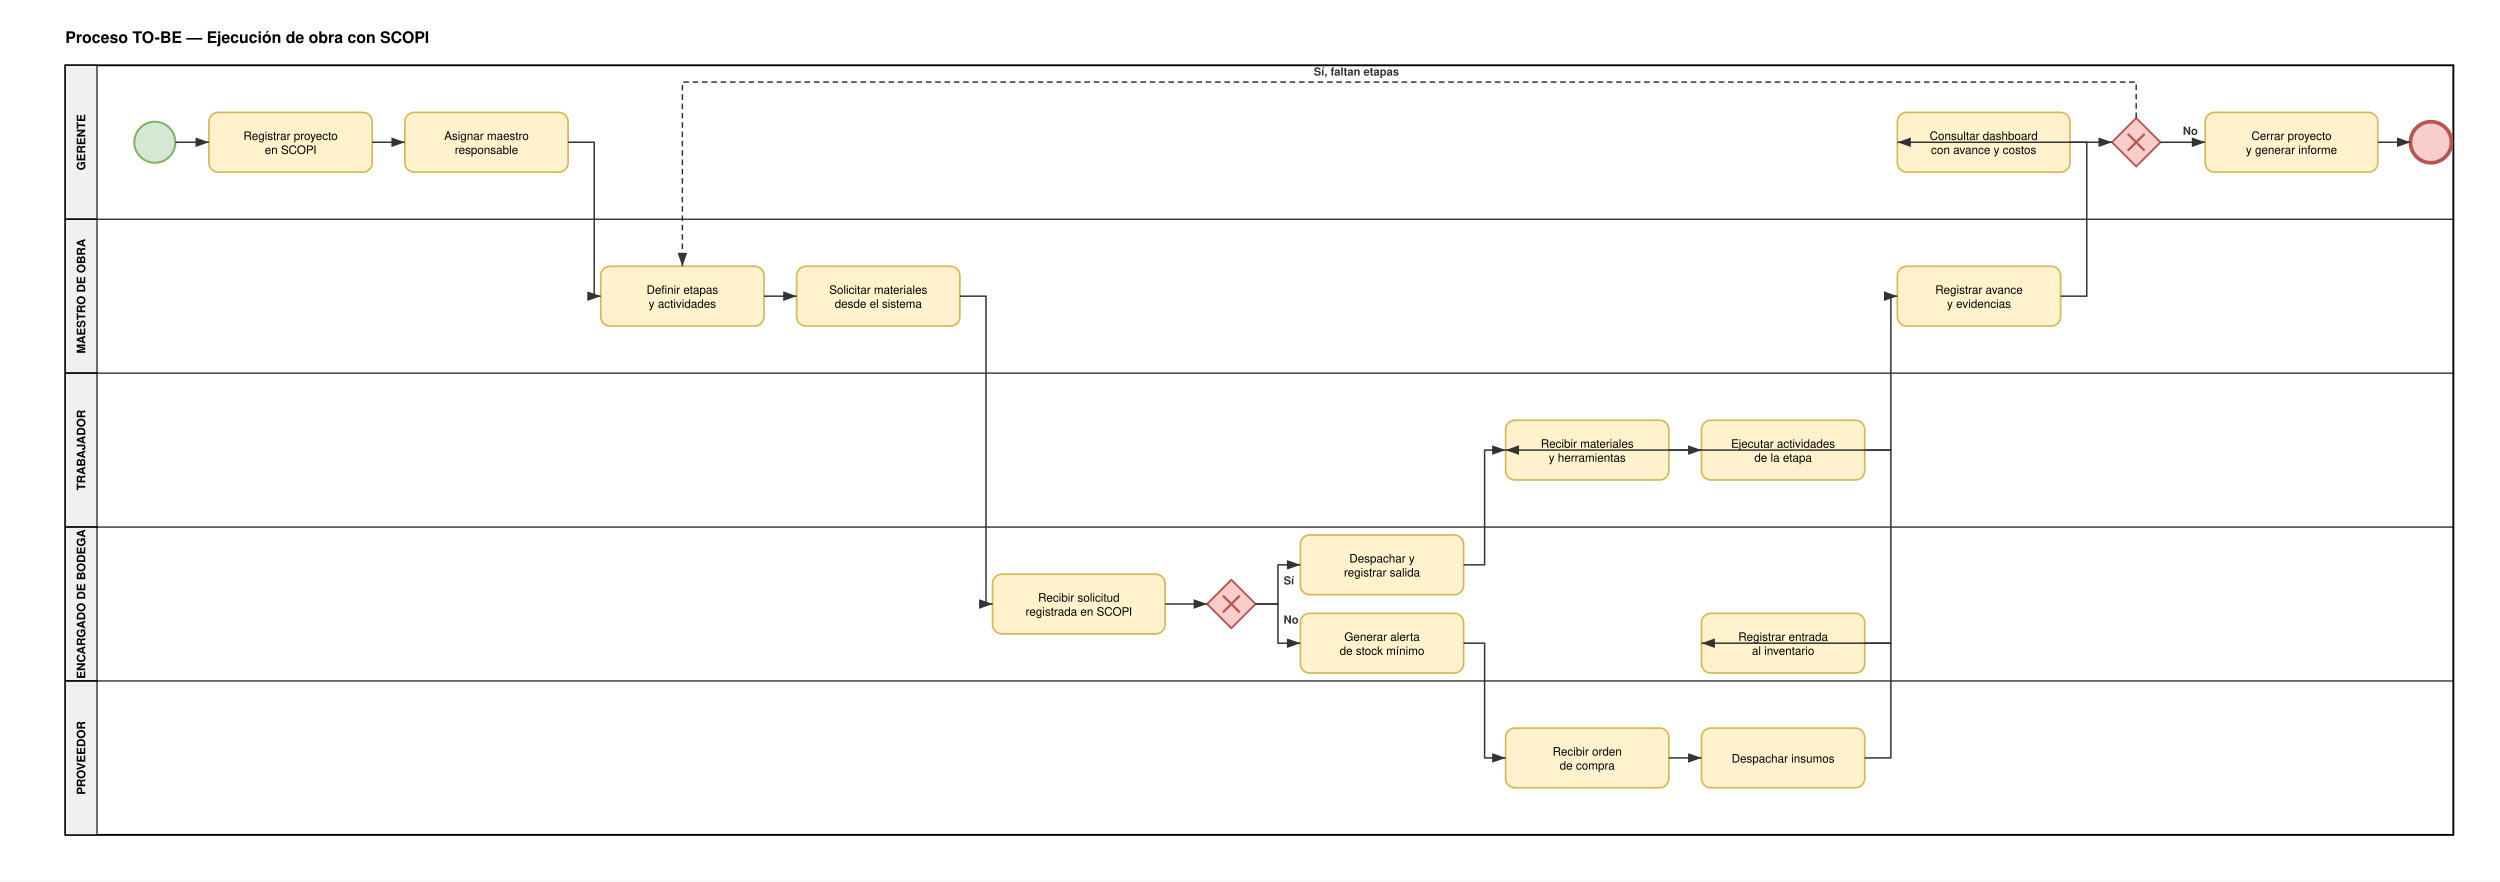
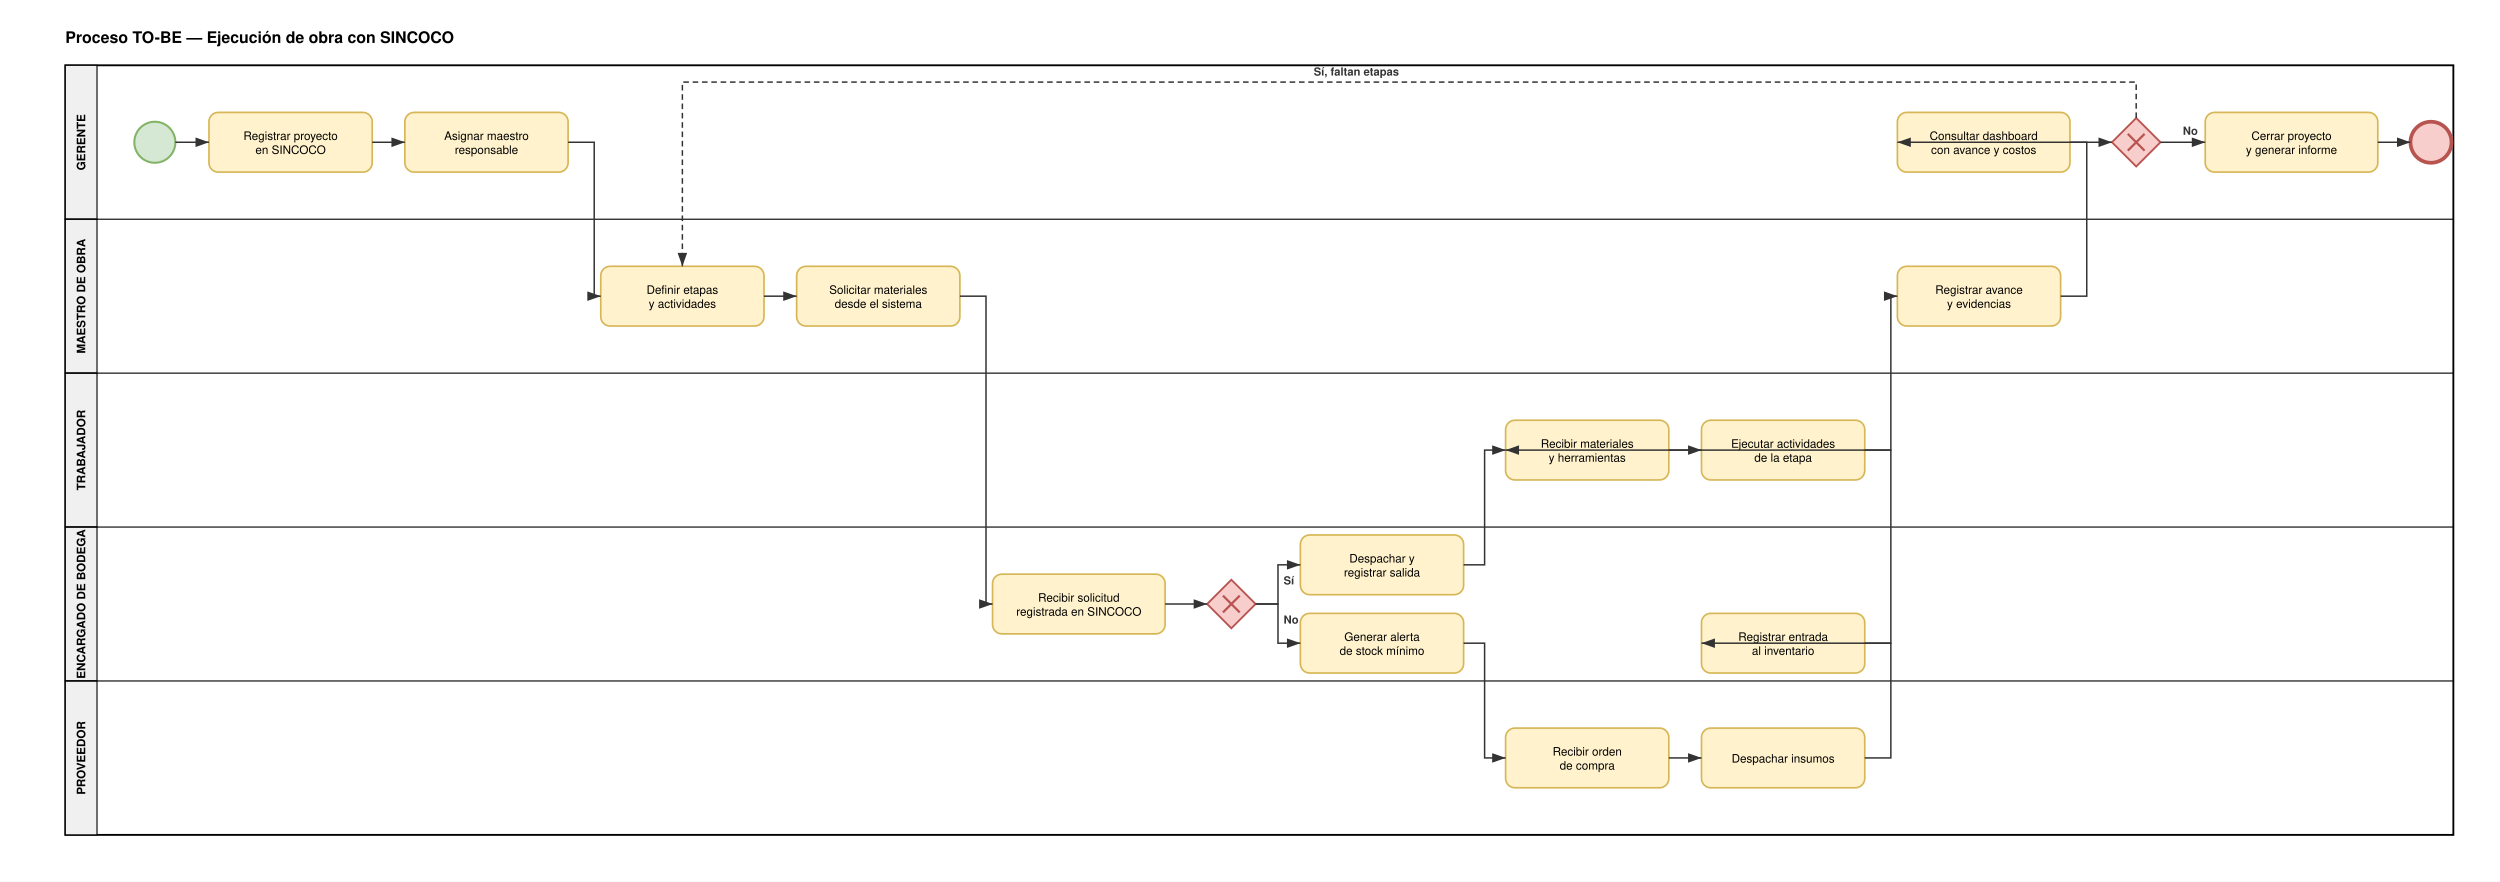
<svg xmlns="http://www.w3.org/2000/svg" width="2680" height="945" viewBox="0 0 2680 945" font-family="Helvetica,Arial,sans-serif">
  <defs>
    <marker id="ar" markerWidth="10" markerHeight="10" refX="9" refY="3.2" orient="auto">
      <path d="M0,0 L0,6.4 L9,3.2 z" fill="#333" />
    </marker>
  </defs>
  <rect width="2680" height="945" fill="#fff" />
-   <text x="70" y="46" font-size="17" font-weight="bold">Proceso TO-BE — Ejecución de obra con SCOPI</text>
+   <text x="70" y="46" font-size="17" font-weight="bold">Proceso TO-BE — Ejecución de obra con SINCOCO</text>
  <rect x="70" y="70" width="2560" height="825" fill="none" stroke="#000" stroke-width="2" />
  <rect x="70" y="70" width="34" height="165" fill="#f0f0f0" stroke="#000" stroke-width="1.2" />
  <text x="87.0" y="152.5" font-size="12.5" font-weight="bold" text-anchor="middle" dominant-baseline="middle" transform="rotate(-90 87.0 152.5)">GERENTE</text>
  <rect x="70" y="235" width="34" height="165" fill="#f0f0f0" stroke="#000" stroke-width="1.2" />
  <text x="87.0" y="317.5" font-size="12.5" font-weight="bold" text-anchor="middle" dominant-baseline="middle" transform="rotate(-90 87.0 317.5)">MAESTRO DE OBRA</text>
  <line x1="70" y1="235" x2="2630" y2="235" stroke="#000" stroke-width="1.2" />
  <rect x="70" y="400" width="34" height="165" fill="#f0f0f0" stroke="#000" stroke-width="1.2" />
  <text x="87.0" y="482.5" font-size="12.5" font-weight="bold" text-anchor="middle" dominant-baseline="middle" transform="rotate(-90 87.0 482.5)">TRABAJADOR</text>
  <line x1="70" y1="400" x2="2630" y2="400" stroke="#000" stroke-width="1.2" />
  <rect x="70" y="565" width="34" height="165" fill="#f0f0f0" stroke="#000" stroke-width="1.2" />
  <text x="87.0" y="647.5" font-size="12.5" font-weight="bold" text-anchor="middle" dominant-baseline="middle" transform="rotate(-90 87.0 647.5)">ENCARGADO DE BODEGA</text>
  <line x1="70" y1="565" x2="2630" y2="565" stroke="#000" stroke-width="1.2" />
  <rect x="70" y="730" width="34" height="165" fill="#f0f0f0" stroke="#000" stroke-width="1.2" />
  <text x="87.0" y="812.5" font-size="12.5" font-weight="bold" text-anchor="middle" dominant-baseline="middle" transform="rotate(-90 87.0 812.5)">PROVEEDOR</text>
  <line x1="70" y1="730" x2="2630" y2="730" stroke="#000" stroke-width="1.2" />
  <circle cx="166.0" cy="152.5" r="22.0" fill="#d5e8d4" stroke="#82b366" stroke-width="2.2" />
  <rect x="224" y="120.5" width="175" height="64" rx="10" fill="#fff2cc" stroke="#d6b656" stroke-width="1.8" />
  <text x="311.5" y="150.0" font-size="12.5" text-anchor="middle">Registrar proyecto</text>
-   <text x="311.5" y="165.0" font-size="12.5" text-anchor="middle">en SCOPI</text>
+   <text x="311.5" y="165.0" font-size="12.5" text-anchor="middle">en SINCOCO</text>
  <rect x="434" y="120.5" width="175" height="64" rx="10" fill="#fff2cc" stroke="#d6b656" stroke-width="1.8" />
  <text x="521.5" y="150.0" font-size="12.5" text-anchor="middle">Asignar maestro</text>
  <text x="521.5" y="165.0" font-size="12.5" text-anchor="middle">responsable</text>
  <rect x="644" y="285.5" width="175" height="64" rx="10" fill="#fff2cc" stroke="#d6b656" stroke-width="1.8" />
  <text x="731.5" y="315.0" font-size="12.5" text-anchor="middle">Definir etapas</text>
  <text x="731.5" y="330.0" font-size="12.5" text-anchor="middle">y actividades</text>
  <rect x="854" y="285.5" width="175" height="64" rx="10" fill="#fff2cc" stroke="#d6b656" stroke-width="1.8" />
  <text x="941.5" y="315.0" font-size="12.5" text-anchor="middle">Solicitar materiales</text>
  <text x="941.5" y="330.0" font-size="12.5" text-anchor="middle">desde el sistema</text>
  <rect x="1064" y="615.5" width="185" height="64" rx="10" fill="#fff2cc" stroke="#d6b656" stroke-width="1.8" />
  <text x="1156.5" y="645.0" font-size="12.5" text-anchor="middle">Recibir solicitud</text>
-   <text x="1156.5" y="660.0" font-size="12.5" text-anchor="middle">registrada en SCOPI</text>
+   <text x="1156.5" y="660.0" font-size="12.5" text-anchor="middle">registrada en SINCOCO</text>
  <polygon points="1320.0,621.5 1346.0,647.5 1320.0,673.5 1294.0,647.5" fill="#f8cecc" stroke="#b85450" stroke-width="2" />
  <path d="M1311.0,638.5 L1329.0,656.5 M1329.0,638.5 L1311.0,656.5" stroke="#b85450" stroke-width="2.4" />
  <rect x="1394" y="573.5" width="175" height="64" rx="10" fill="#fff2cc" stroke="#d6b656" stroke-width="1.8" />
  <text x="1481.5" y="603.0" font-size="12.5" text-anchor="middle">Despachar y</text>
  <text x="1481.5" y="618.0" font-size="12.5" text-anchor="middle">registrar salida</text>
  <rect x="1394" y="657.5" width="175" height="64" rx="10" fill="#fff2cc" stroke="#d6b656" stroke-width="1.8" />
  <text x="1481.5" y="687.0" font-size="12.5" text-anchor="middle">Generar alerta</text>
  <text x="1481.5" y="702.0" font-size="12.5" text-anchor="middle">de stock mínimo</text>
  <rect x="1614" y="780.5" width="175" height="64" rx="10" fill="#fff2cc" stroke="#d6b656" stroke-width="1.8" />
  <text x="1701.5" y="810.0" font-size="12.5" text-anchor="middle">Recibir orden</text>
  <text x="1701.5" y="825.0" font-size="12.5" text-anchor="middle">de compra</text>
  <rect x="1824" y="780.5" width="175" height="64" rx="10" fill="#fff2cc" stroke="#d6b656" stroke-width="1.8" />
  <text x="1911.5" y="817.5" font-size="12.5" text-anchor="middle">Despachar insumos</text>
  <rect x="1824" y="657.5" width="175" height="64" rx="10" fill="#fff2cc" stroke="#d6b656" stroke-width="1.8" />
  <text x="1911.5" y="687.0" font-size="12.5" text-anchor="middle">Registrar entrada</text>
  <text x="1911.5" y="702.0" font-size="12.5" text-anchor="middle">al inventario</text>
  <rect x="1614" y="450.5" width="175" height="64" rx="10" fill="#fff2cc" stroke="#d6b656" stroke-width="1.8" />
  <text x="1701.5" y="480.0" font-size="12.5" text-anchor="middle">Recibir materiales</text>
  <text x="1701.5" y="495.0" font-size="12.5" text-anchor="middle">y herramientas</text>
  <rect x="1824" y="450.5" width="175" height="64" rx="10" fill="#fff2cc" stroke="#d6b656" stroke-width="1.8" />
  <text x="1911.5" y="480.0" font-size="12.5" text-anchor="middle">Ejecutar actividades</text>
  <text x="1911.5" y="495.0" font-size="12.5" text-anchor="middle">de la etapa</text>
  <rect x="2034" y="285.5" width="175" height="64" rx="10" fill="#fff2cc" stroke="#d6b656" stroke-width="1.8" />
  <text x="2121.5" y="315.0" font-size="12.5" text-anchor="middle">Registrar avance</text>
  <text x="2121.5" y="330.0" font-size="12.5" text-anchor="middle">y evidencias</text>
  <rect x="2034" y="120.5" width="185" height="64" rx="10" fill="#fff2cc" stroke="#d6b656" stroke-width="1.8" />
  <text x="2126.5" y="150.0" font-size="12.5" text-anchor="middle">Consultar dashboard</text>
  <text x="2126.5" y="165.0" font-size="12.5" text-anchor="middle">con avance y costos</text>
  <polygon points="2290.0,126.5 2316.0,152.5 2290.0,178.5 2264.0,152.5" fill="#f8cecc" stroke="#b85450" stroke-width="2" />
  <path d="M2281.0,143.5 L2299.0,161.5 M2299.0,143.5 L2281.0,161.5" stroke="#b85450" stroke-width="2.4" />
  <rect x="2364" y="120.5" width="185" height="64" rx="10" fill="#fff2cc" stroke="#d6b656" stroke-width="1.8" />
  <text x="2456.5" y="150.0" font-size="12.5" text-anchor="middle">Cerrar proyecto</text>
  <text x="2456.5" y="165.0" font-size="12.5" text-anchor="middle">y generar informe</text>
  <circle cx="2606.0" cy="152.5" r="22.0" fill="#f8cecc" stroke="#b85450" stroke-width="4" />
  <path d="M 188.0 152.5 L 224 152.5" fill="none" stroke="#333" stroke-width="1.6" marker-end="url(#ar)" />
  <path d="M 399 152.5 L 434 152.5" fill="none" stroke="#333" stroke-width="1.6" marker-end="url(#ar)" />
  <path d="M 609 152.5 L 637 152.5 L 637 317.5 L 644 317.5" fill="none" stroke="#333" stroke-width="1.6" marker-end="url(#ar)" />
  <path d="M 819 317.5 L 854 317.5" fill="none" stroke="#333" stroke-width="1.6" marker-end="url(#ar)" />
  <path d="M 1029 317.5 L 1057 317.5 L 1057 647.5 L 1064 647.5" fill="none" stroke="#333" stroke-width="1.6" marker-end="url(#ar)" />
  <path d="M 1249 647.5 L 1294.0 647.5" fill="none" stroke="#333" stroke-width="1.6" marker-end="url(#ar)" />
  <path d="M 1346.0 647.5 L 1370.0 647.5 L 1370.0 605.5 L 1394 605.5" fill="none" stroke="#333" stroke-width="1.6" marker-end="url(#ar)" />
  <text x="1376.0" y="626.5" font-size="12" font-weight="bold" fill="#333">Sí</text>
  <path d="M 1346.0 647.5 L 1370.0 647.5 L 1370.0 689.5 L 1394 689.5" fill="none" stroke="#333" stroke-width="1.6" marker-end="url(#ar)" />
  <text x="1376.0" y="668.5" font-size="12" font-weight="bold" fill="#333">No</text>
  <path d="M 1569 689.5 L 1591.5 689.5 L 1591.5 812.5 L 1614 812.5" fill="none" stroke="#333" stroke-width="1.6" marker-end="url(#ar)" />
  <path d="M 1789 812.5 L 1824 812.5" fill="none" stroke="#333" stroke-width="1.6" marker-end="url(#ar)" />
  <path d="M 1999 812.5 L 2027 812.5 L 2027 689.5 L 1824 689.5" fill="none" stroke="#333" stroke-width="1.6" marker-end="url(#ar)" />
  <path d="M 1569 605.5 L 1591.5 605.5 L 1591.5 482.5 L 1614 482.5" fill="none" stroke="#333" stroke-width="1.6" marker-end="url(#ar)" />
  <path d="M 1999 689.5 L 2027 689.5 L 2027 482.5 L 1614 482.5" fill="none" stroke="#333" stroke-width="1.6" marker-end="url(#ar)" />
  <path d="M 1789 482.5 L 1824 482.5" fill="none" stroke="#333" stroke-width="1.6" marker-end="url(#ar)" />
  <path d="M 1999 482.5 L 2027 482.5 L 2027 317.5 L 2034 317.5" fill="none" stroke="#333" stroke-width="1.6" marker-end="url(#ar)" />
  <path d="M 2209 317.5 L 2237 317.5 L 2237 152.5 L 2034 152.5" fill="none" stroke="#333" stroke-width="1.6" marker-end="url(#ar)" />
  <path d="M 2219 152.5 L 2264.0 152.5" fill="none" stroke="#333" stroke-width="1.6" marker-end="url(#ar)" />
  <path d="M 2316.0 152.5 L 2364 152.5" fill="none" stroke="#333" stroke-width="1.6" marker-end="url(#ar)" />
  <text x="2340.0" y="144.5" font-size="12" font-weight="bold" fill="#333">No</text>
  <path d="M 2549 152.5 L 2584.0 152.5" fill="none" stroke="#333" stroke-width="1.6" marker-end="url(#ar)" />
  <path d="M 2290.0 126.5 L 2290.0 88 L 731.5 88 L 731.5 285.5" fill="none" stroke="#333" stroke-width="1.6" stroke-dasharray="6,4" marker-end="url(#ar)" />
  <text x="1454.0" y="81" font-size="12" font-weight="bold" fill="#333" text-anchor="middle">Sí, faltan etapas</text>
</svg>
